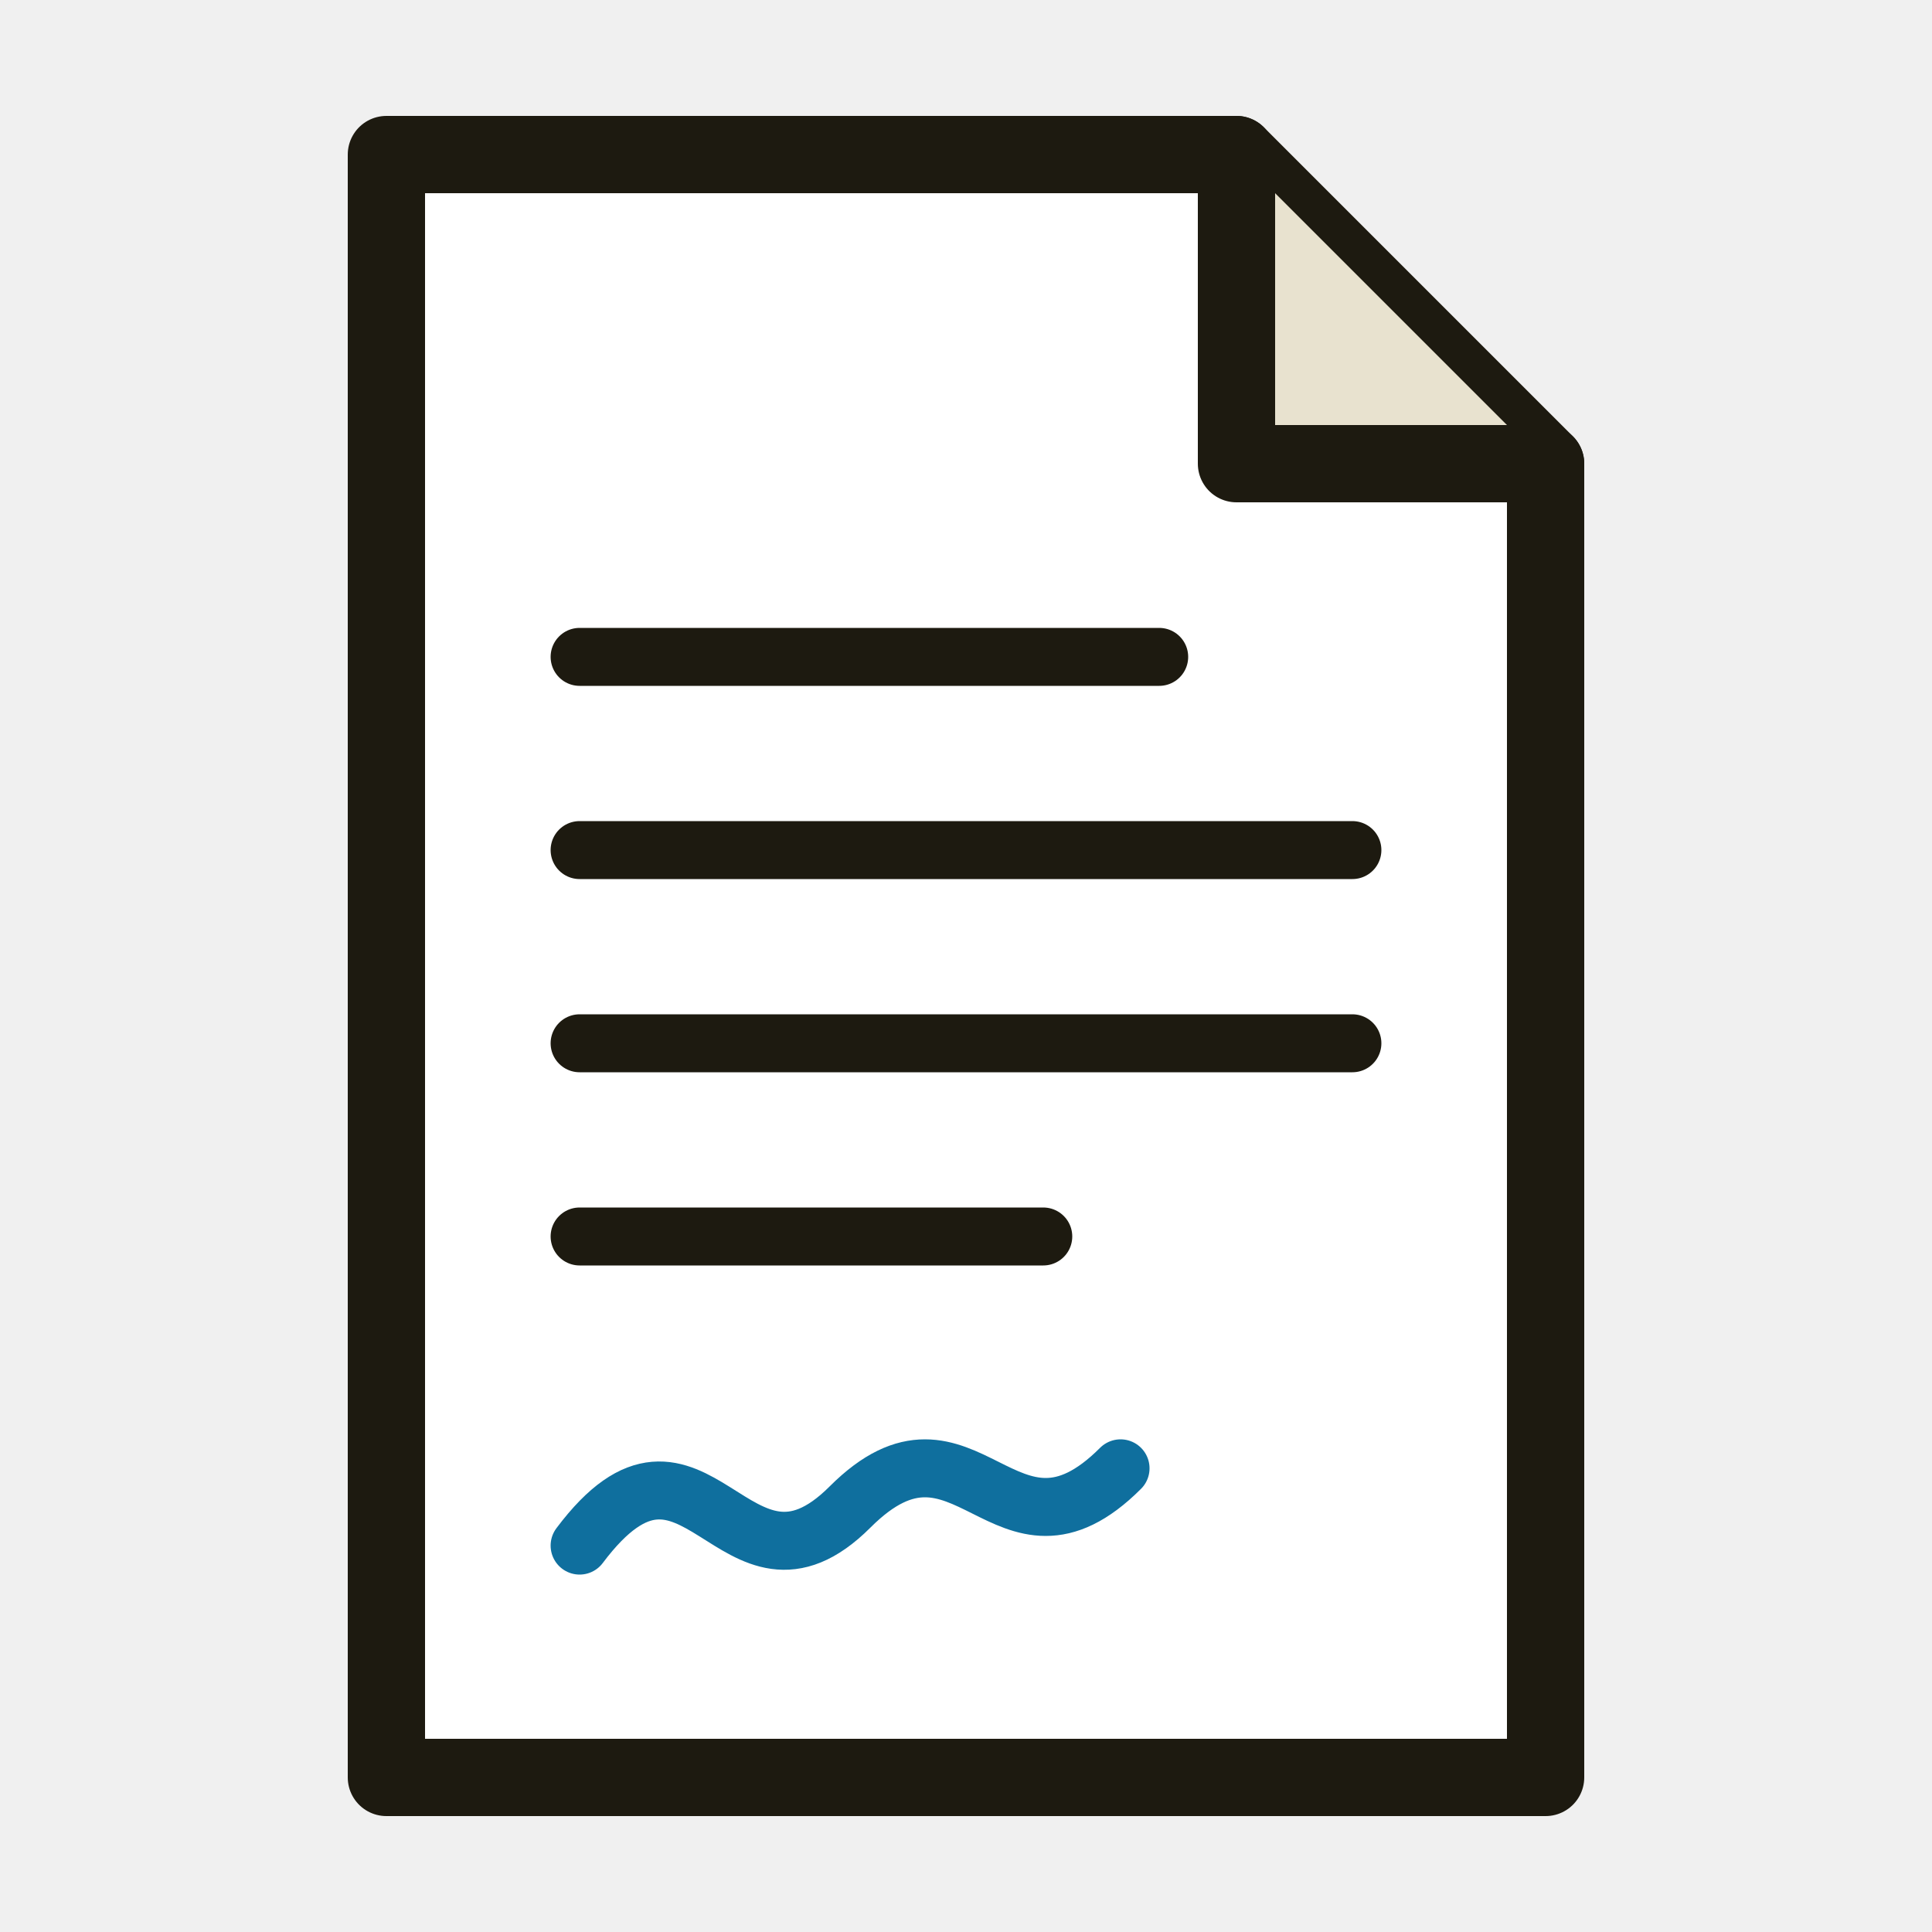
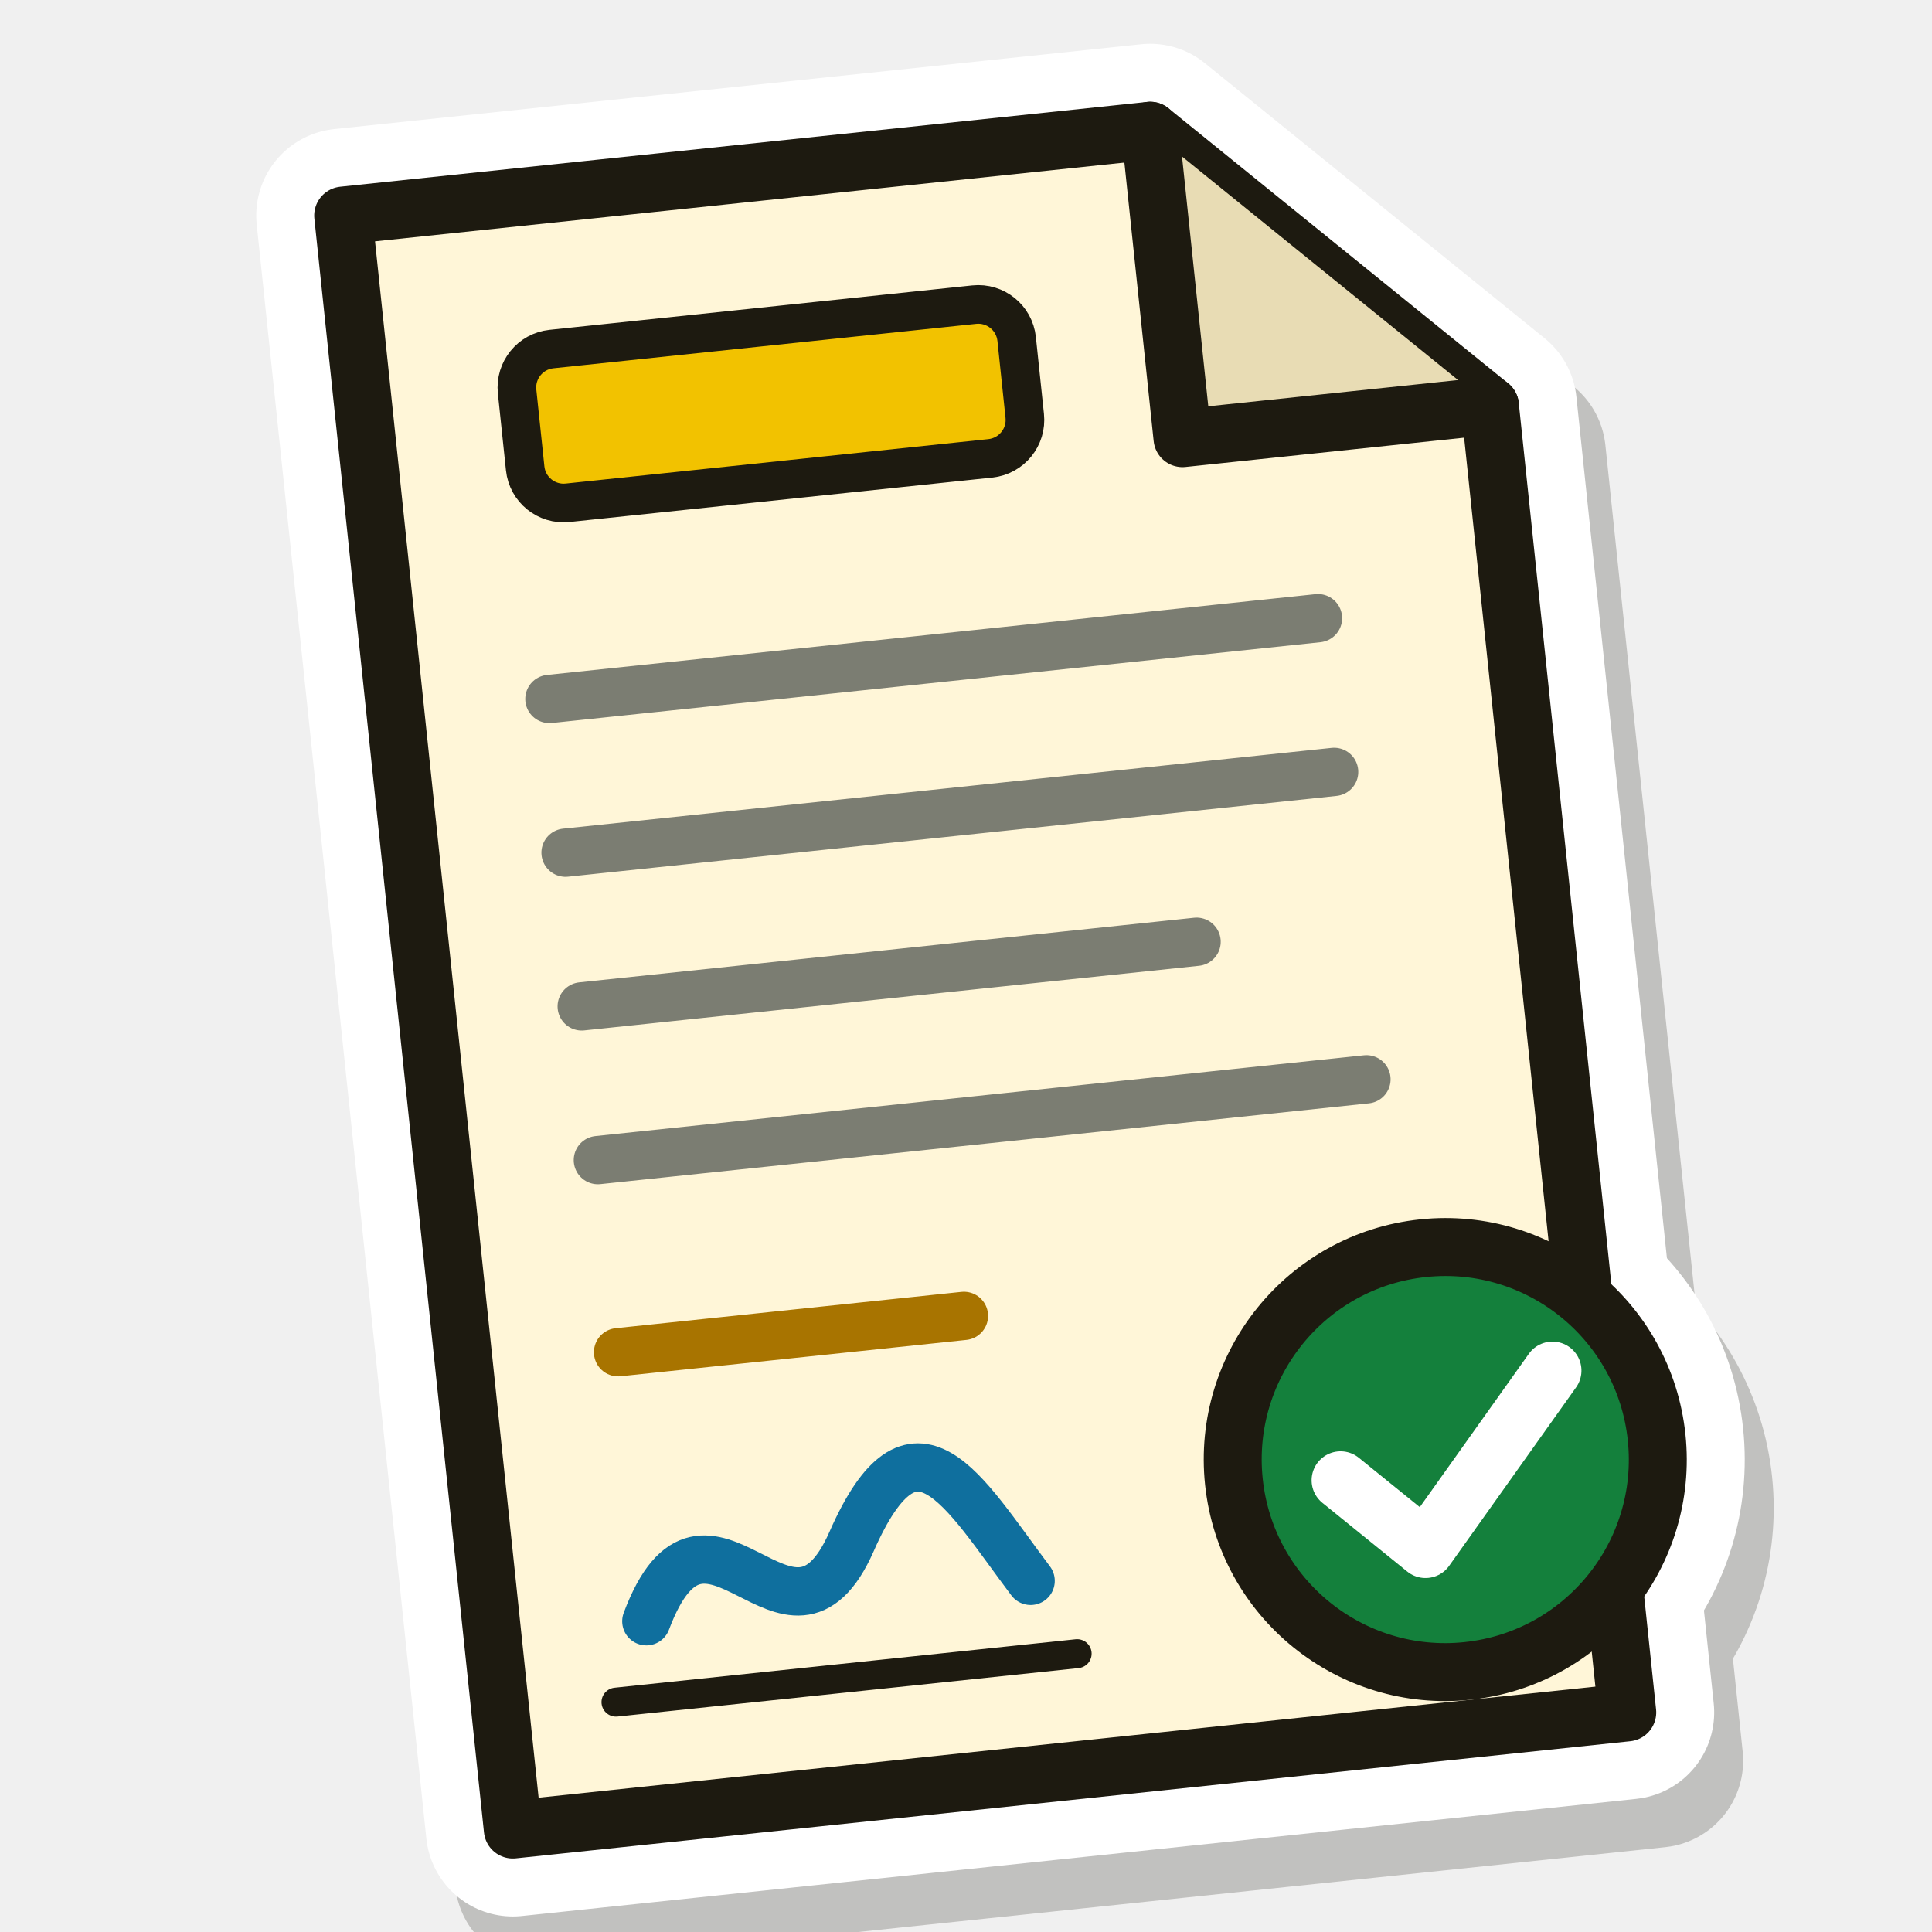
<svg xmlns="http://www.w3.org/2000/svg" width="200" height="200" viewBox="0 0 100 100">
-   <g stroke="#1d1a10" stroke-width="4" stroke-linejoin="round" stroke-linecap="round">
-     <path d="M20 8h44l16 16v68H20z" fill="#fff" />
-     <path d="M64 8v16h16" fill="#e8e2cf" />
-     <path d="M30 34h30M30 44h40M30 54h40M30 64h24" fill="none" stroke-width="3" />
-     <path d="M30 80c6-8 8 4 14-2s8 4 14-2" fill="none" stroke="#0f6f9e" stroke-width="3" />
+   <defs>
+     <g id="cut" stroke-width="9" stroke-linejoin="round" transform="rotate(-6 50 50)">
+       <path d="M22 8H64L80 24V92H22Z" />
+       <circle cx="72" cy="78" r="11" />
+     </g>
+   </defs>
+   <use href="#cut" transform="translate(1.5 2.5)" fill="#1d1a10" stroke="#1d1a10" opacity=".22" />
+   <use href="#cut" class="sticker-edge" fill="#fff" stroke="#fff" />
+   <g transform="rotate(-6 50 50)" stroke="#1d1a10" stroke-width="3" stroke-linejoin="round" stroke-linecap="round">
+     <path d="M22 8H64L80 24V92H22Z" fill="#fff6d8" />
+     <path d="M64 8V24H80" fill="#e8dcb4" />
+     <rect x="30" y="16" width="26" height="8" rx="2" fill="#f2c200" stroke-width="2" />
+     <path d="M30 34H70M30 42H70M30 50H62M30 58H70" fill="none" stroke="#7b7d72" stroke-width="2.5" />
+     <path d="M30 68H48" fill="none" stroke="#a87400" stroke-width="2.5" />
+     <path d="M30 82C34 74 37 86 41 79S47 77 50 82" fill="none" stroke="#0f6f9e" stroke-width="2.5" />
+     <path d="M28 86H52" fill="none" stroke-width="1.5" />
+     <circle cx="72" cy="78" r="11" fill="#14803c" />
+     <path d="M66.5 78.5L70.5 82.5L78 74" fill="none" stroke="#fff" stroke-width="3" />
  </g>
</svg>
